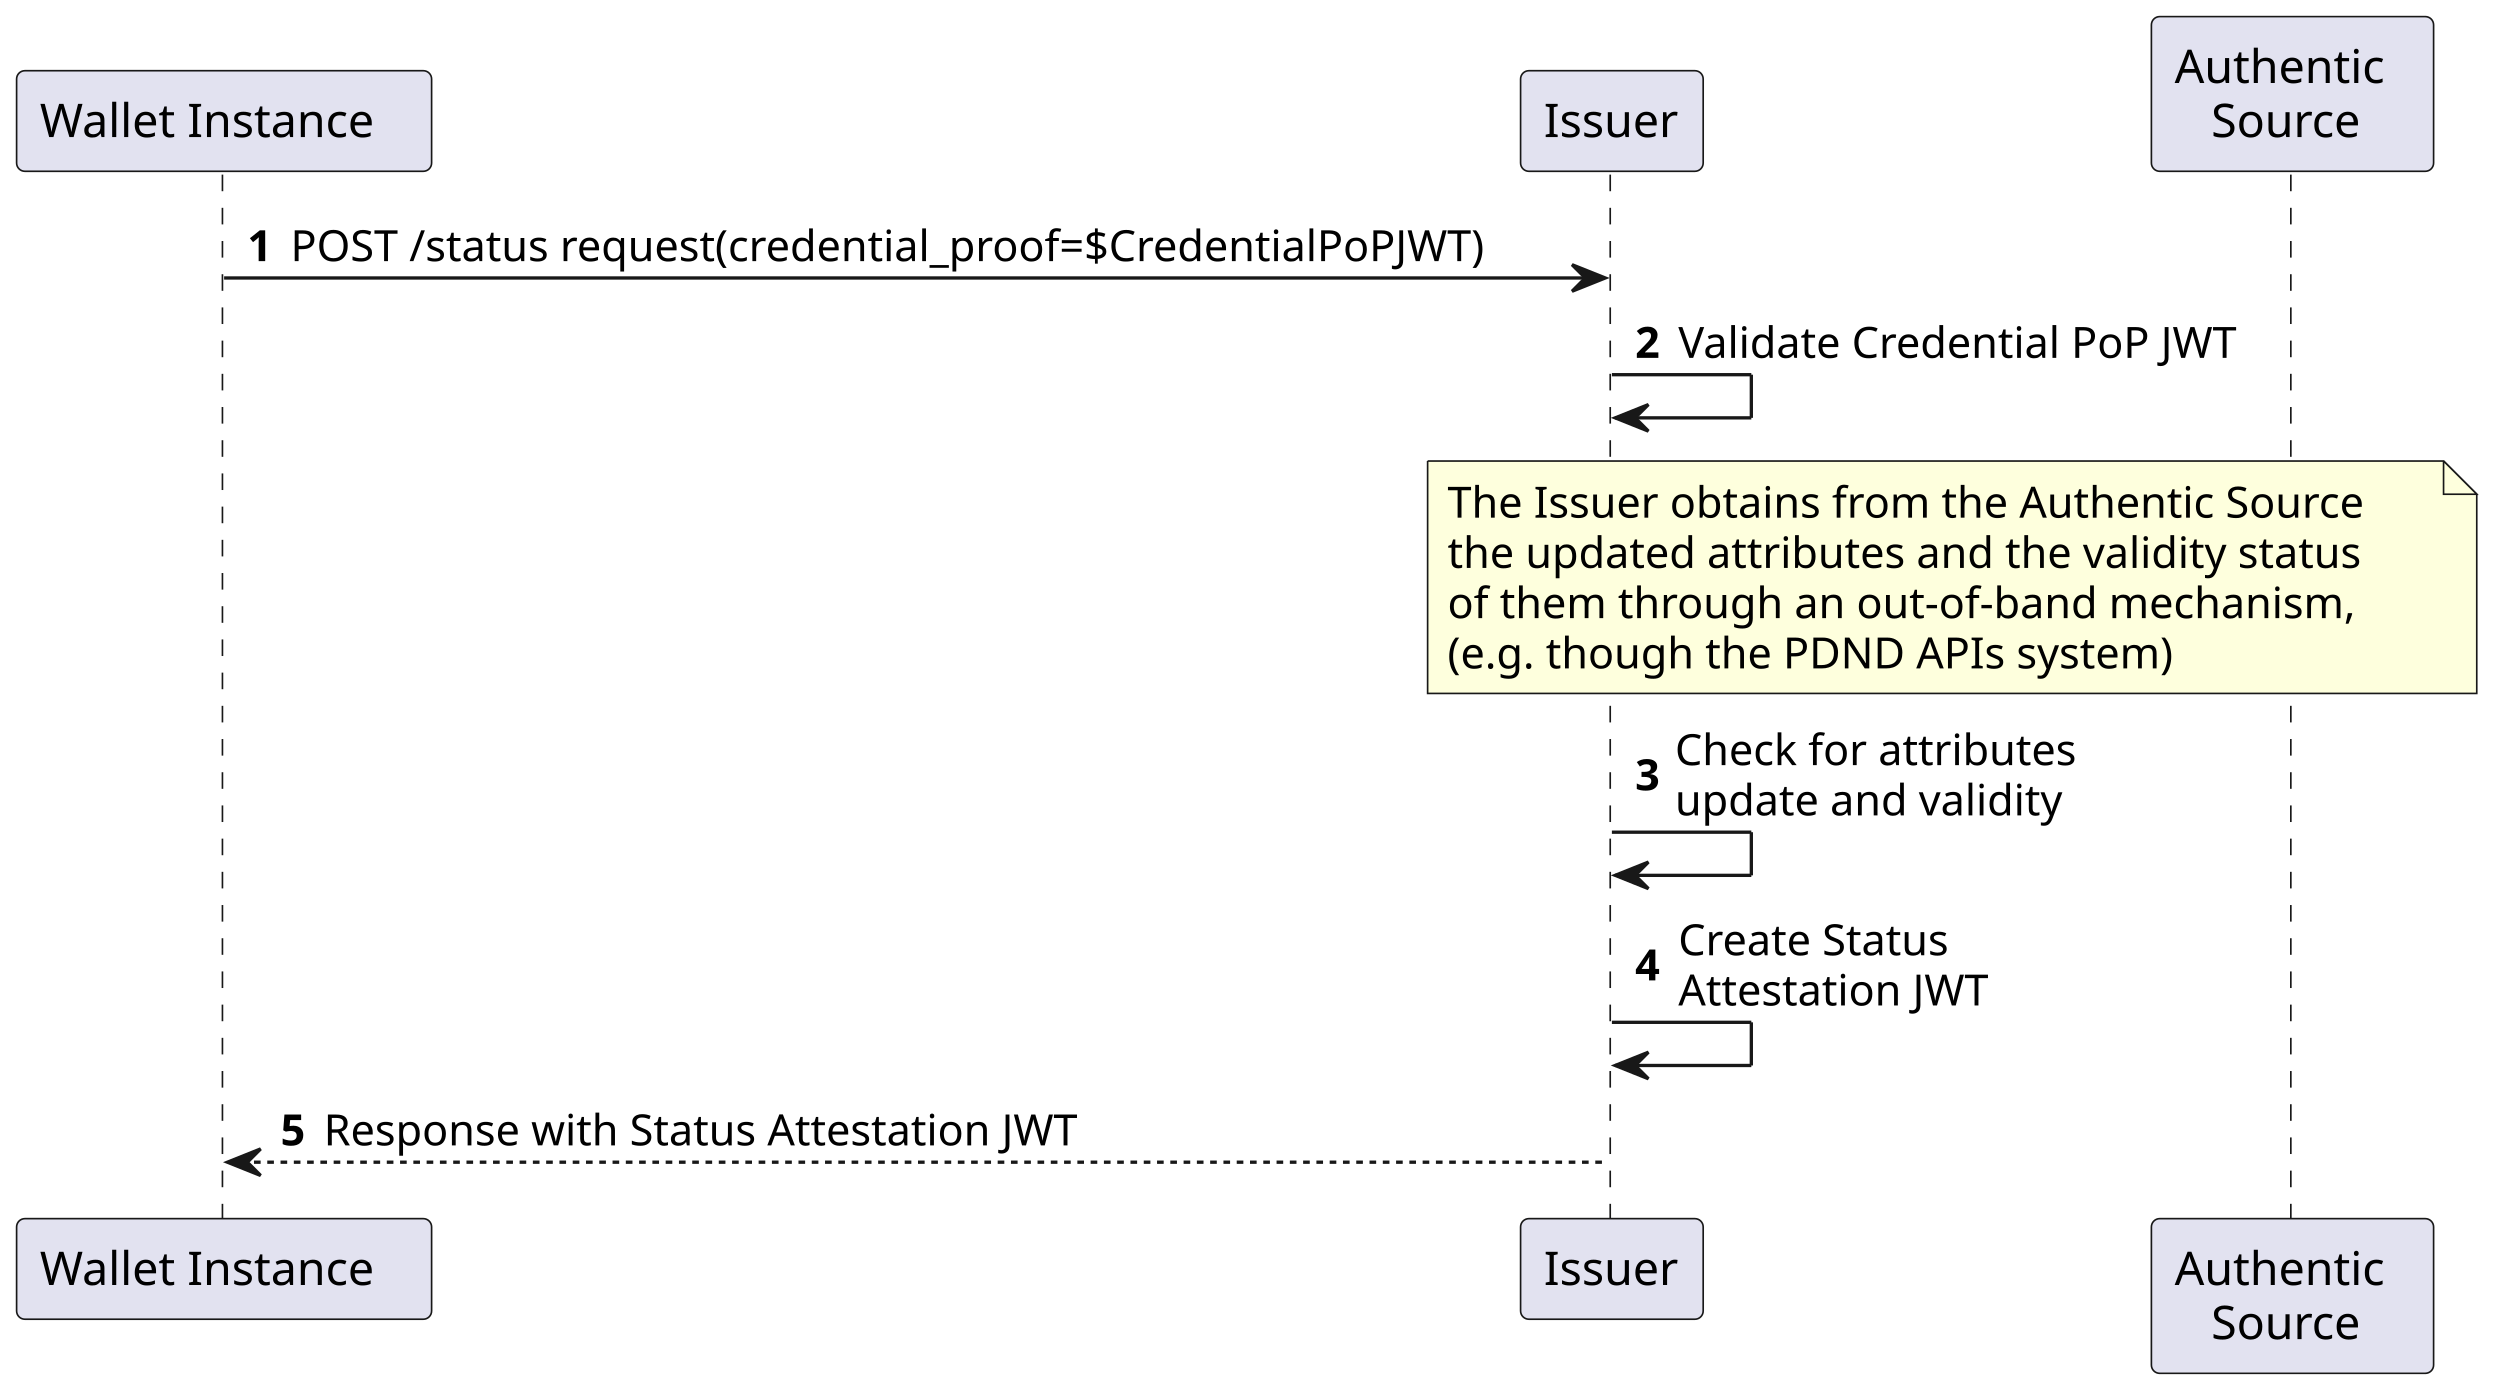
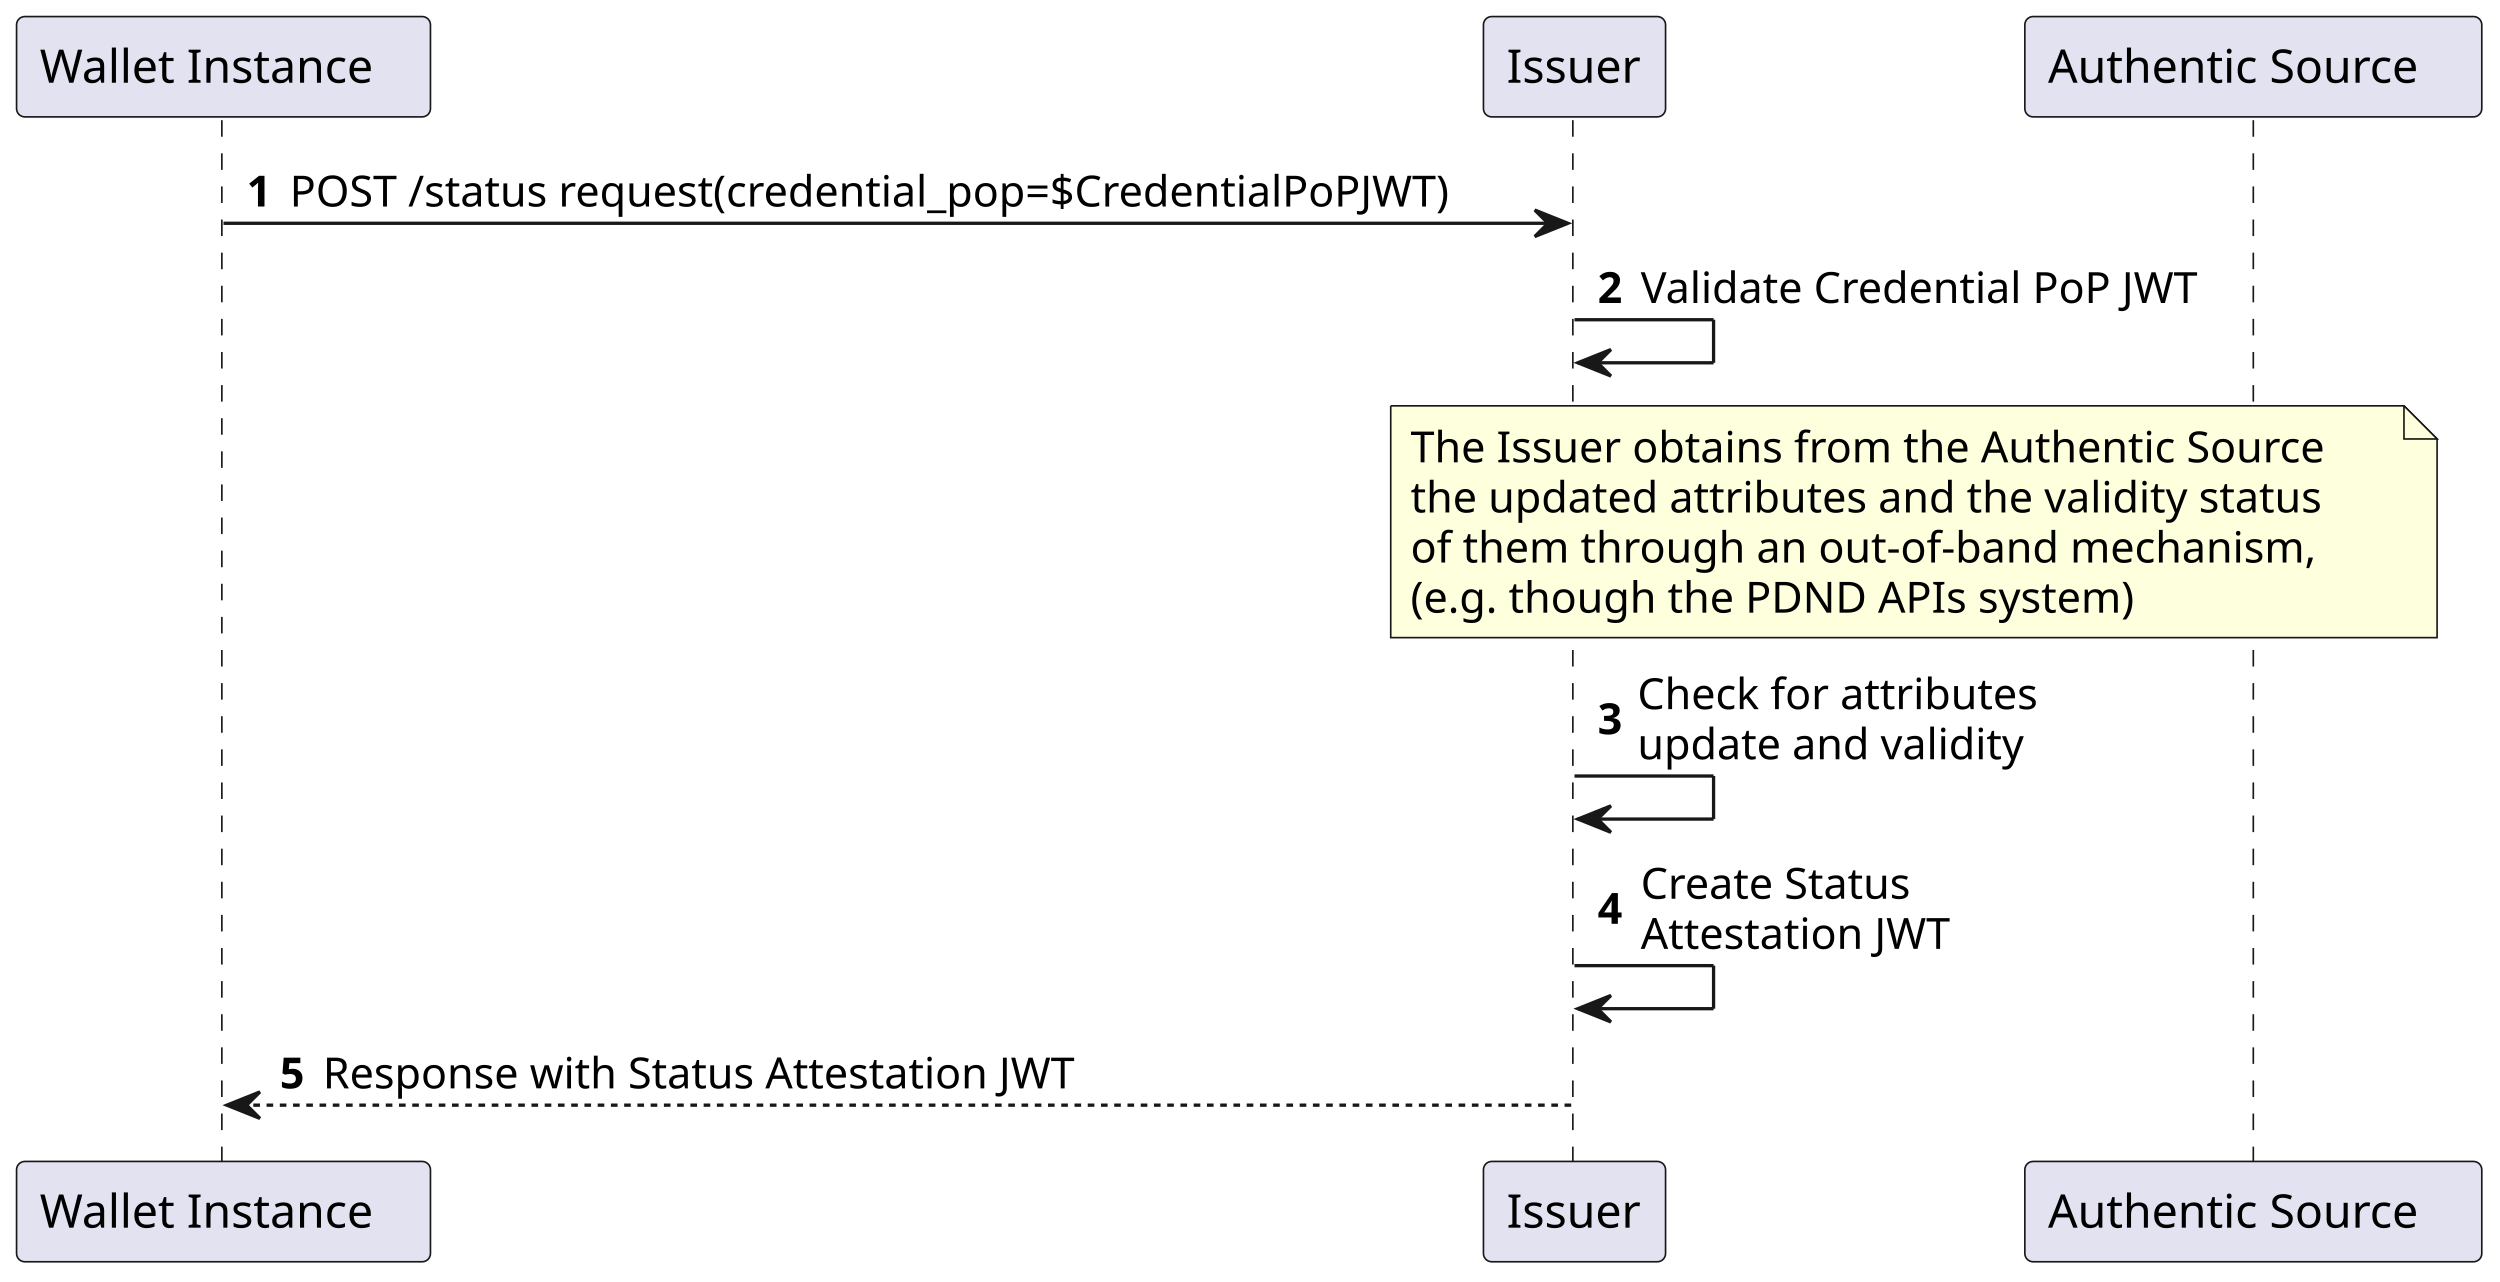
- <svg xmlns="http://www.w3.org/2000/svg" contentStyleType="text/css" height="419px" preserveAspectRatio="none" style="width:753px;height:419px;background:#FFFFFF;" version="1.1" viewBox="0 0 753 419" width="753px" zoomAndPan="magnify">
+ <svg xmlns="http://www.w3.org/2000/svg" contentStyleType="text/css" height="387px" preserveAspectRatio="none" style="width:755px;height:387px;background:#FFFFFF;" version="1.1" viewBox="0 0 755 387" width="755px" zoomAndPan="magnify">
  <defs />
  <g>
-     <line style="stroke:#181818;stroke-width:0.5;stroke-dasharray:5.0,5.0;" x1="67" x2="67" y1="52.594" y2="368.055" />
-     <line style="stroke:#181818;stroke-width:0.5;stroke-dasharray:5.0,5.0;" x1="485" x2="485" y1="52.594" y2="368.055" />
-     <line style="stroke:#181818;stroke-width:0.5;stroke-dasharray:5.0,5.0;" x1="690" x2="690" y1="52.594" y2="368.055" />
-     <rect fill="#E2E2F0" height="30.297" rx="2.5" ry="2.5" style="stroke:#181818;stroke-width:0.5;" width="125" x="5" y="21.297" />
-     <text fill="#000000" font-family="sans-serif" font-size="14" lengthAdjust="spacing" textLength="111" x="12" y="41.292">Wallet Instance</text>
-     <rect fill="#E2E2F0" height="30.297" rx="2.5" ry="2.5" style="stroke:#181818;stroke-width:0.5;" width="125" x="5" y="367.055" />
-     <text fill="#000000" font-family="sans-serif" font-size="14" lengthAdjust="spacing" textLength="111" x="12" y="387.05">Wallet Instance</text>
-     <rect fill="#E2E2F0" height="30.297" rx="2.5" ry="2.5" style="stroke:#181818;stroke-width:0.5;" width="55" x="458" y="21.297" />
-     <text fill="#000000" font-family="sans-serif" font-size="14" lengthAdjust="spacing" textLength="41" x="465" y="41.292">Issuer</text>
-     <rect fill="#E2E2F0" height="30.297" rx="2.5" ry="2.5" style="stroke:#181818;stroke-width:0.5;" width="55" x="458" y="367.055" />
-     <text fill="#000000" font-family="sans-serif" font-size="14" lengthAdjust="spacing" textLength="41" x="465" y="387.05">Issuer</text>
-     <rect fill="#E2E2F0" height="46.594" rx="2.5" ry="2.5" style="stroke:#181818;stroke-width:0.5;" width="85" x="648" y="5" />
-     <text fill="#000000" font-family="sans-serif" font-size="14" lengthAdjust="spacing" textLength="71" x="655" y="24.995">Authentic</text>
-     <text fill="#000000" font-family="sans-serif" font-size="14" lengthAdjust="spacing" textLength="49" x="666" y="41.292">Source</text>
-     <rect fill="#E2E2F0" height="46.594" rx="2.5" ry="2.5" style="stroke:#181818;stroke-width:0.5;" width="85" x="648" y="367.055" />
-     <text fill="#000000" font-family="sans-serif" font-size="14" lengthAdjust="spacing" textLength="71" x="655" y="387.05">Authentic</text>
-     <text fill="#000000" font-family="sans-serif" font-size="14" lengthAdjust="spacing" textLength="49" x="666" y="403.347">Source</text>
-     <polygon fill="#181818" points="473.5,79.727,483.5,83.727,473.5,87.727,477.5,83.727" style="stroke:#181818;stroke-width:1.0;" />
-     <line style="stroke:#181818;stroke-width:1.0;" x1="67.5" x2="479.5" y1="83.727" y2="83.727" />
-     <text fill="#000000" font-family="sans-serif" font-size="13" font-weight="bold" lengthAdjust="spacing" textLength="9" x="74.5" y="78.661">1</text>
-     <text fill="#000000" font-family="sans-serif" font-size="13" lengthAdjust="spacing" textLength="381" x="87.5" y="78.661">POST /status request(credential_proof=$CredentialPoPJWT)</text>
-     <line style="stroke:#181818;stroke-width:1.0;" x1="485.5" x2="527.5" y1="112.859" y2="112.859" />
-     <line style="stroke:#181818;stroke-width:1.0;" x1="527.5" x2="527.5" y1="112.859" y2="125.859" />
-     <line style="stroke:#181818;stroke-width:1.0;" x1="486.5" x2="527.5" y1="125.859" y2="125.859" />
-     <polygon fill="#181818" points="496.5,121.859,486.5,125.859,496.5,129.859,492.5,125.859" style="stroke:#181818;stroke-width:1.0;" />
-     <text fill="#000000" font-family="sans-serif" font-size="13" font-weight="bold" lengthAdjust="spacing" textLength="9" x="492.5" y="107.793">2</text>
-     <text fill="#000000" font-family="sans-serif" font-size="13" lengthAdjust="spacing" textLength="178" x="505.5" y="107.793">Validate Credential PoP JWT</text>
-     <path d="M430,138.859 L430,208.859 L746,208.859 L746,148.859 L736,138.859 L430,138.859 " fill="#FEFFDD" style="stroke:#181818;stroke-width:0.5;" />
-     <path d="M736,138.859 L736,148.859 L746,148.859 L736,138.859 " fill="#FEFFDD" style="stroke:#181818;stroke-width:0.5;" />
-     <text fill="#000000" font-family="sans-serif" font-size="13" lengthAdjust="spacing" textLength="290" x="436" y="155.926">The Issuer obtains from the Authentic Source</text>
-     <text fill="#000000" font-family="sans-serif" font-size="13" lengthAdjust="spacing" textLength="291" x="436" y="171.059">the updated attributes and the validity status</text>
-     <text fill="#000000" font-family="sans-serif" font-size="13" lengthAdjust="spacing" textLength="288" x="436" y="186.192">of them through an out-of-band mechanism,</text>
-     <text fill="#000000" font-family="sans-serif" font-size="13" lengthAdjust="spacing" textLength="232" x="436" y="201.325">(e.g. though the PDND APIs system)</text>
-     <line style="stroke:#181818;stroke-width:1.0;" x1="485.5" x2="527.5" y1="250.656" y2="250.656" />
-     <line style="stroke:#181818;stroke-width:1.0;" x1="527.5" x2="527.5" y1="250.656" y2="263.656" />
-     <line style="stroke:#181818;stroke-width:1.0;" x1="486.5" x2="527.5" y1="263.656" y2="263.656" />
-     <polygon fill="#181818" points="496.5,259.656,486.5,263.656,496.5,267.656,492.5,263.656" style="stroke:#181818;stroke-width:1.0;" />
-     <text fill="#000000" font-family="sans-serif" font-size="13" font-weight="bold" lengthAdjust="spacing" textLength="8" x="492.5" y="238.024">3</text>
-     <text fill="#000000" font-family="sans-serif" font-size="13" lengthAdjust="spacing" textLength="127" x="504.5" y="230.458">Check for attributes</text>
-     <text fill="#000000" font-family="sans-serif" font-size="13" lengthAdjust="spacing" textLength="123" x="504.5" y="245.59">update and validity</text>
-     <line style="stroke:#181818;stroke-width:1.0;" x1="485.5" x2="527.5" y1="307.922" y2="307.922" />
-     <line style="stroke:#181818;stroke-width:1.0;" x1="527.5" x2="527.5" y1="307.922" y2="320.922" />
-     <line style="stroke:#181818;stroke-width:1.0;" x1="486.5" x2="527.5" y1="320.922" y2="320.922" />
-     <polygon fill="#181818" points="496.5,316.922,486.5,320.922,496.5,324.922,492.5,320.922" style="stroke:#181818;stroke-width:1.0;" />
-     <text fill="#000000" font-family="sans-serif" font-size="13" font-weight="bold" lengthAdjust="spacing" textLength="9" x="492.5" y="295.29">4</text>
-     <text fill="#000000" font-family="sans-serif" font-size="13" lengthAdjust="spacing" textLength="88" x="505.5" y="287.723">Create Status</text>
-     <text fill="#000000" font-family="sans-serif" font-size="13" lengthAdjust="spacing" textLength="100" x="505.5" y="302.856">Attestation JWT</text>
-     <polygon fill="#181818" points="78.5,346.055,68.5,350.055,78.5,354.055,74.5,350.055" style="stroke:#181818;stroke-width:1.0;" />
-     <line style="stroke:#181818;stroke-width:1.0;stroke-dasharray:2.0,2.0;" x1="72.5" x2="484.5" y1="350.055" y2="350.055" />
-     <text fill="#000000" font-family="sans-serif" font-size="13" font-weight="bold" lengthAdjust="spacing" textLength="9" x="84.5" y="344.989">5</text>
-     <text fill="#000000" font-family="sans-serif" font-size="13" lengthAdjust="spacing" textLength="243" x="97.5" y="344.989">Response with Status Attestation JWT</text>
+     <line style="stroke:#181818;stroke-width:0.5;stroke-dasharray:5.0,5.0;" x1="67" x2="67" y1="36.297" y2="351.758" />
+     <line style="stroke:#181818;stroke-width:0.5;stroke-dasharray:5.0,5.0;" x1="475" x2="475" y1="36.297" y2="351.758" />
+     <line style="stroke:#181818;stroke-width:0.5;stroke-dasharray:5.0,5.0;" x1="680.5" x2="680.5" y1="36.297" y2="351.758" />
+     <rect fill="#E2E2F0" height="30.297" rx="2.5" ry="2.5" style="stroke:#181818;stroke-width:0.5;" width="125" x="5" y="5" />
+     <text fill="#000000" font-family="sans-serif" font-size="14" lengthAdjust="spacing" textLength="111" x="12" y="24.995">Wallet Instance</text>
+     <rect fill="#E2E2F0" height="30.297" rx="2.5" ry="2.5" style="stroke:#181818;stroke-width:0.5;" width="125" x="5" y="350.758" />
+     <text fill="#000000" font-family="sans-serif" font-size="14" lengthAdjust="spacing" textLength="111" x="12" y="370.753">Wallet Instance</text>
+     <rect fill="#E2E2F0" height="30.297" rx="2.5" ry="2.5" style="stroke:#181818;stroke-width:0.5;" width="55" x="448" y="5" />
+     <text fill="#000000" font-family="sans-serif" font-size="14" lengthAdjust="spacing" textLength="41" x="455" y="24.995">Issuer</text>
+     <rect fill="#E2E2F0" height="30.297" rx="2.5" ry="2.5" style="stroke:#181818;stroke-width:0.5;" width="55" x="448" y="350.758" />
+     <text fill="#000000" font-family="sans-serif" font-size="14" lengthAdjust="spacing" textLength="41" x="455" y="370.753">Issuer</text>
+     <rect fill="#E2E2F0" height="30.297" rx="2.5" ry="2.5" style="stroke:#181818;stroke-width:0.5;" width="138" x="611.5" y="5" />
+     <text fill="#000000" font-family="sans-serif" font-size="14" lengthAdjust="spacing" textLength="124" x="618.5" y="24.995">Authentic Source</text>
+     <rect fill="#E2E2F0" height="30.297" rx="2.5" ry="2.5" style="stroke:#181818;stroke-width:0.5;" width="138" x="611.5" y="350.758" />
+     <text fill="#000000" font-family="sans-serif" font-size="14" lengthAdjust="spacing" textLength="124" x="618.5" y="370.753">Authentic Source</text>
+     <polygon fill="#181818" points="463.5,63.43,473.5,67.43,463.5,71.43,467.5,67.43" style="stroke:#181818;stroke-width:1.0;" />
+     <line style="stroke:#181818;stroke-width:1.0;" x1="67.5" x2="469.5" y1="67.43" y2="67.43" />
+     <text fill="#000000" font-family="sans-serif" font-size="13" font-weight="bold" lengthAdjust="spacing" textLength="9" x="74.5" y="62.364">1</text>
+     <text fill="#000000" font-family="sans-serif" font-size="13" lengthAdjust="spacing" textLength="371" x="87.5" y="62.364">POST /status request(credential_pop=$CredentialPoPJWT)</text>
+     <line style="stroke:#181818;stroke-width:1.0;" x1="475.5" x2="517.5" y1="96.562" y2="96.562" />
+     <line style="stroke:#181818;stroke-width:1.0;" x1="517.5" x2="517.5" y1="96.562" y2="109.562" />
+     <line style="stroke:#181818;stroke-width:1.0;" x1="476.5" x2="517.5" y1="109.562" y2="109.562" />
+     <polygon fill="#181818" points="486.5,105.562,476.5,109.562,486.5,113.562,482.5,109.562" style="stroke:#181818;stroke-width:1.0;" />
+     <text fill="#000000" font-family="sans-serif" font-size="13" font-weight="bold" lengthAdjust="spacing" textLength="9" x="482.5" y="91.497">2</text>
+     <text fill="#000000" font-family="sans-serif" font-size="13" lengthAdjust="spacing" textLength="178" x="495.5" y="91.497">Validate Credential PoP JWT</text>
+     <path d="M420,122.562 L420,192.562 L736,192.562 L736,132.562 L726,122.562 L420,122.562 " fill="#FEFFDD" style="stroke:#181818;stroke-width:0.5;" />
+     <path d="M726,122.562 L726,132.562 L736,132.562 L726,122.562 " fill="#FEFFDD" style="stroke:#181818;stroke-width:0.5;" />
+     <text fill="#000000" font-family="sans-serif" font-size="13" lengthAdjust="spacing" textLength="290" x="426" y="139.629">The Issuer obtains from the Authentic Source</text>
+     <text fill="#000000" font-family="sans-serif" font-size="13" lengthAdjust="spacing" textLength="291" x="426" y="154.762">the updated attributes and the validity status</text>
+     <text fill="#000000" font-family="sans-serif" font-size="13" lengthAdjust="spacing" textLength="288" x="426" y="169.895">of them through an out-of-band mechanism,</text>
+     <text fill="#000000" font-family="sans-serif" font-size="13" lengthAdjust="spacing" textLength="232" x="426" y="185.028">(e.g. though the PDND APIs system)</text>
+     <line style="stroke:#181818;stroke-width:1.0;" x1="475.5" x2="517.5" y1="234.359" y2="234.359" />
+     <line style="stroke:#181818;stroke-width:1.0;" x1="517.5" x2="517.5" y1="234.359" y2="247.359" />
+     <line style="stroke:#181818;stroke-width:1.0;" x1="476.5" x2="517.5" y1="247.359" y2="247.359" />
+     <polygon fill="#181818" points="486.5,243.359,476.5,247.359,486.5,251.359,482.5,247.359" style="stroke:#181818;stroke-width:1.0;" />
+     <text fill="#000000" font-family="sans-serif" font-size="13" font-weight="bold" lengthAdjust="spacing" textLength="8" x="482.5" y="221.727">3</text>
+     <text fill="#000000" font-family="sans-serif" font-size="13" lengthAdjust="spacing" textLength="127" x="494.5" y="214.161">Check for attributes</text>
+     <text fill="#000000" font-family="sans-serif" font-size="13" lengthAdjust="spacing" textLength="123" x="494.5" y="229.293">update and validity</text>
+     <line style="stroke:#181818;stroke-width:1.0;" x1="475.5" x2="517.5" y1="291.625" y2="291.625" />
+     <line style="stroke:#181818;stroke-width:1.0;" x1="517.5" x2="517.5" y1="291.625" y2="304.625" />
+     <line style="stroke:#181818;stroke-width:1.0;" x1="476.5" x2="517.5" y1="304.625" y2="304.625" />
+     <polygon fill="#181818" points="486.5,300.625,476.5,304.625,486.5,308.625,482.5,304.625" style="stroke:#181818;stroke-width:1.0;" />
+     <text fill="#000000" font-family="sans-serif" font-size="13" font-weight="bold" lengthAdjust="spacing" textLength="9" x="482.5" y="278.993">4</text>
+     <text fill="#000000" font-family="sans-serif" font-size="13" lengthAdjust="spacing" textLength="88" x="495.5" y="271.426">Create Status</text>
+     <text fill="#000000" font-family="sans-serif" font-size="13" lengthAdjust="spacing" textLength="100" x="495.5" y="286.559">Attestation JWT</text>
+     <polygon fill="#181818" points="78.5,329.758,68.5,333.758,78.5,337.758,74.5,333.758" style="stroke:#181818;stroke-width:1.0;" />
+     <line style="stroke:#181818;stroke-width:1.0;stroke-dasharray:2.0,2.0;" x1="72.5" x2="474.5" y1="333.758" y2="333.758" />
+     <text fill="#000000" font-family="sans-serif" font-size="13" font-weight="bold" lengthAdjust="spacing" textLength="9" x="84.5" y="328.692">5</text>
+     <text fill="#000000" font-family="sans-serif" font-size="13" lengthAdjust="spacing" textLength="243" x="97.5" y="328.692">Response with Status Attestation JWT</text>
  </g>
</svg>
